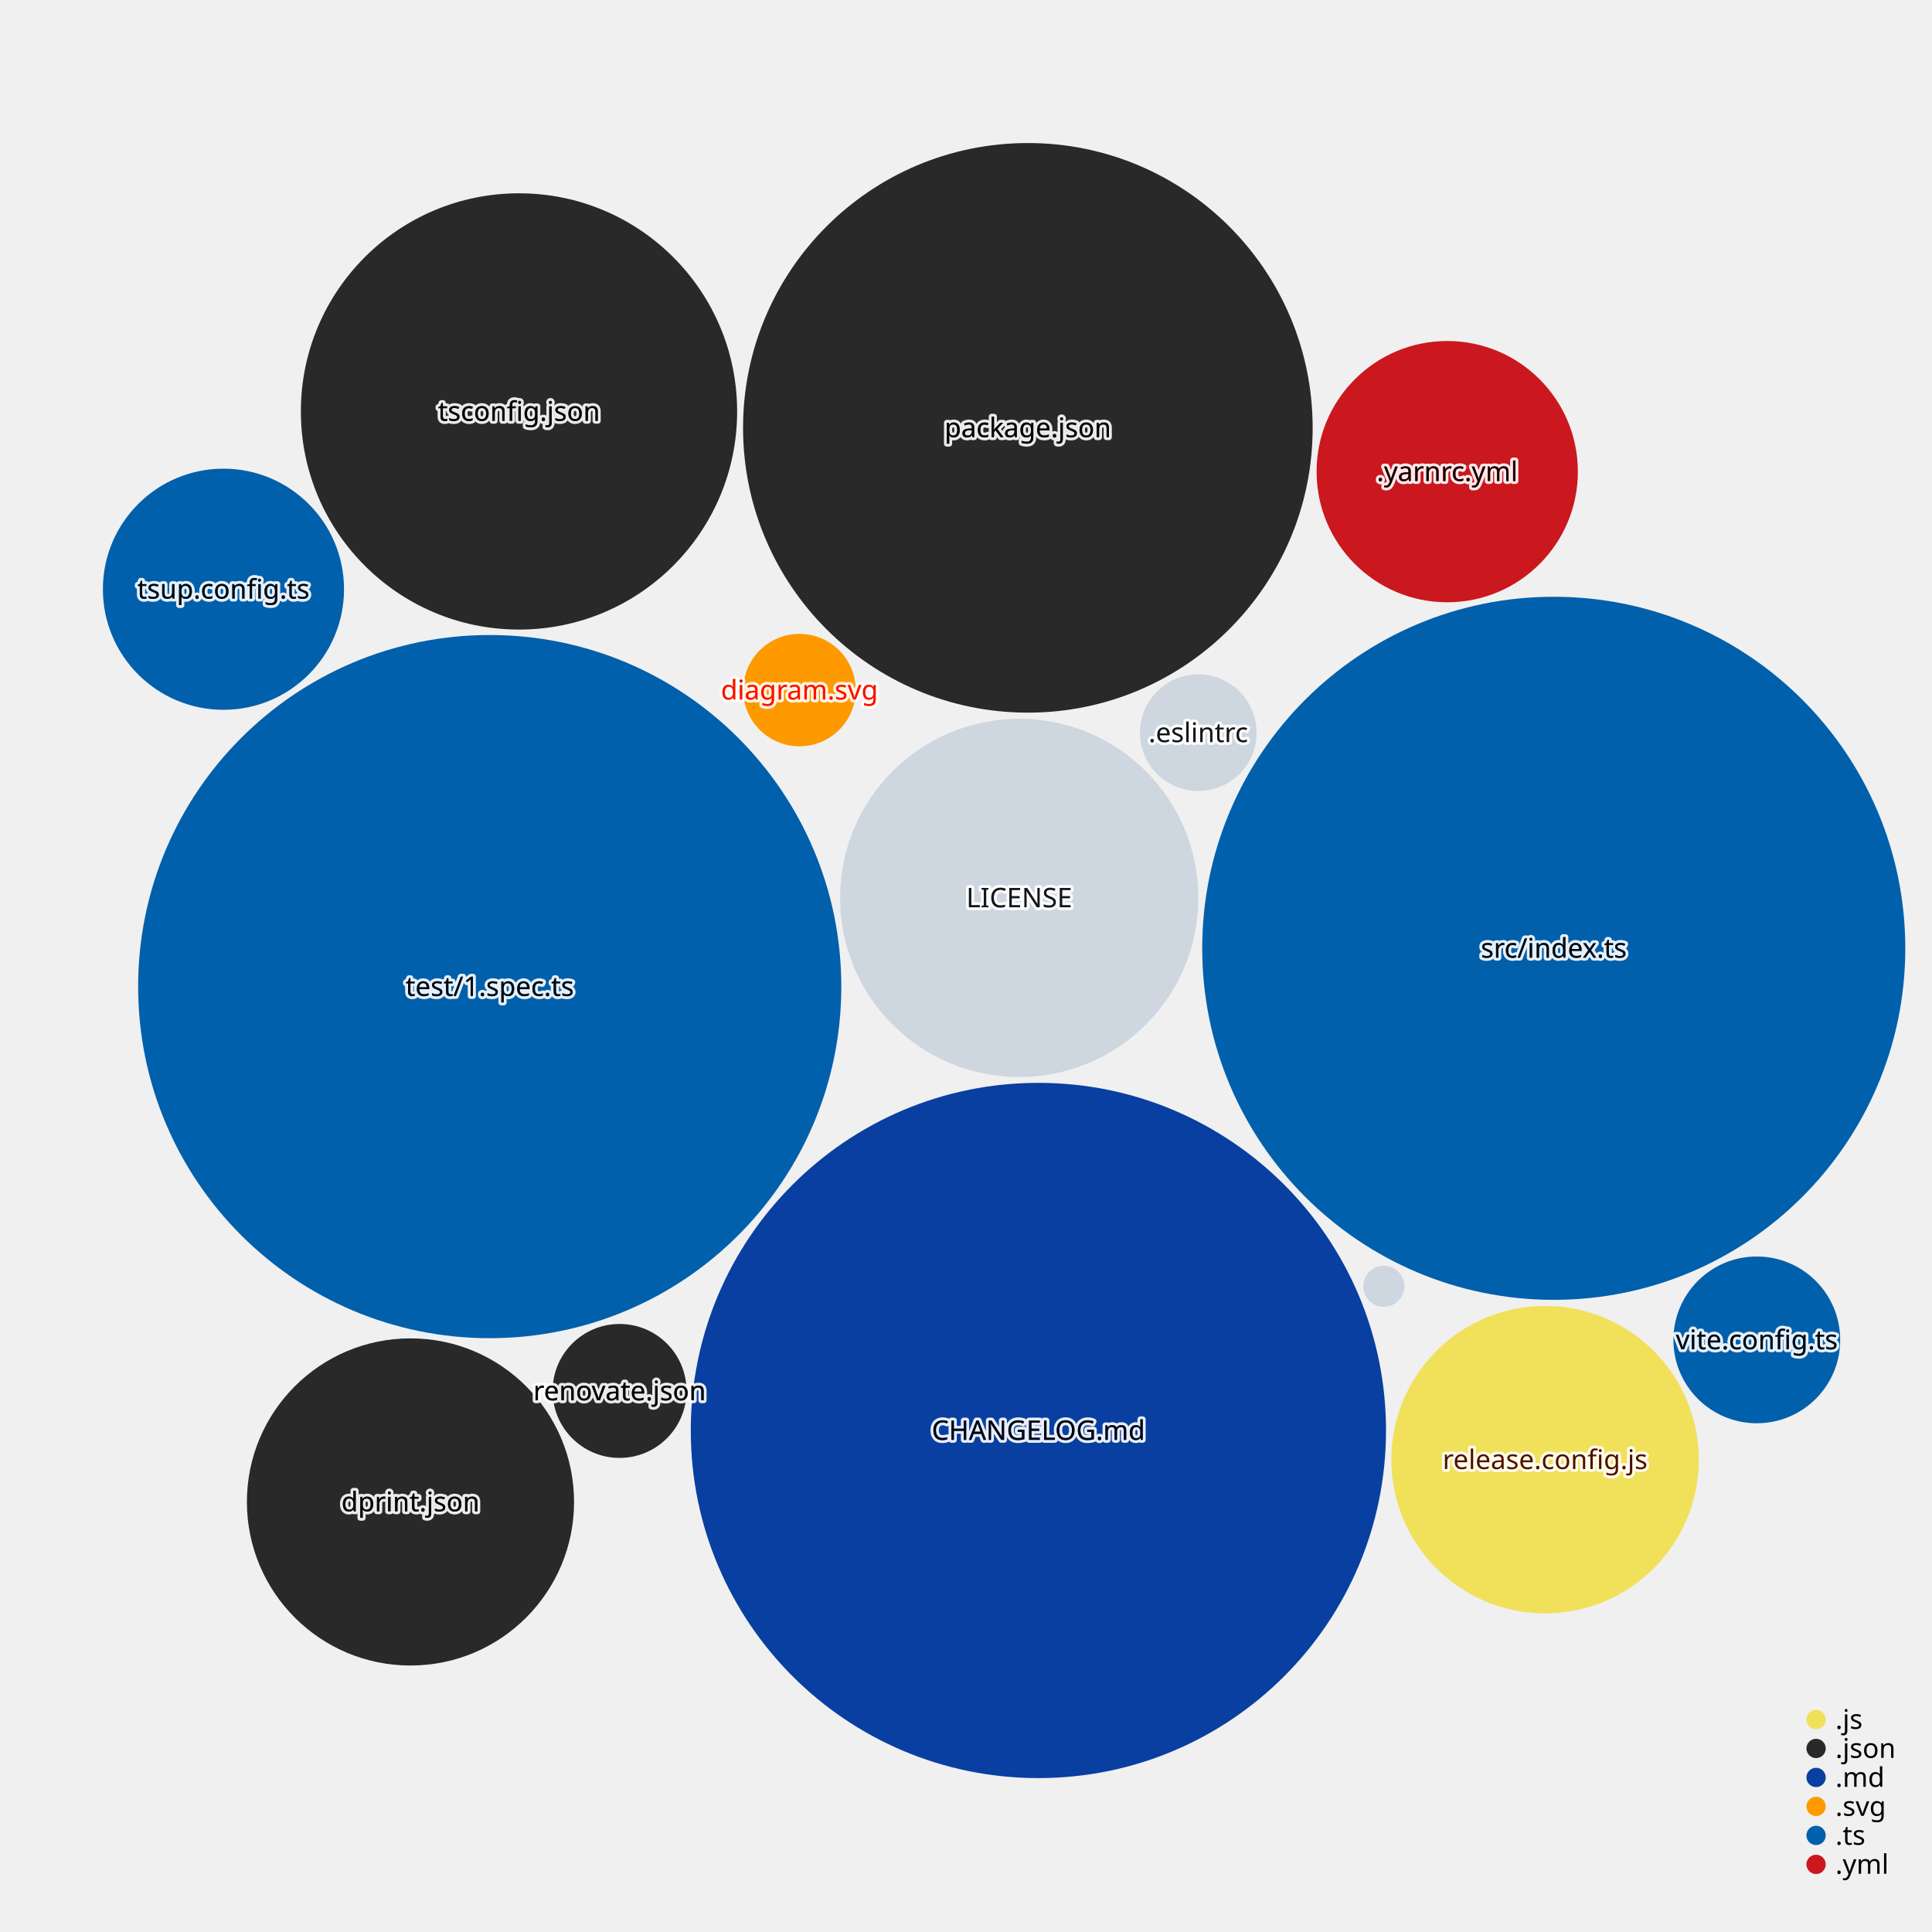
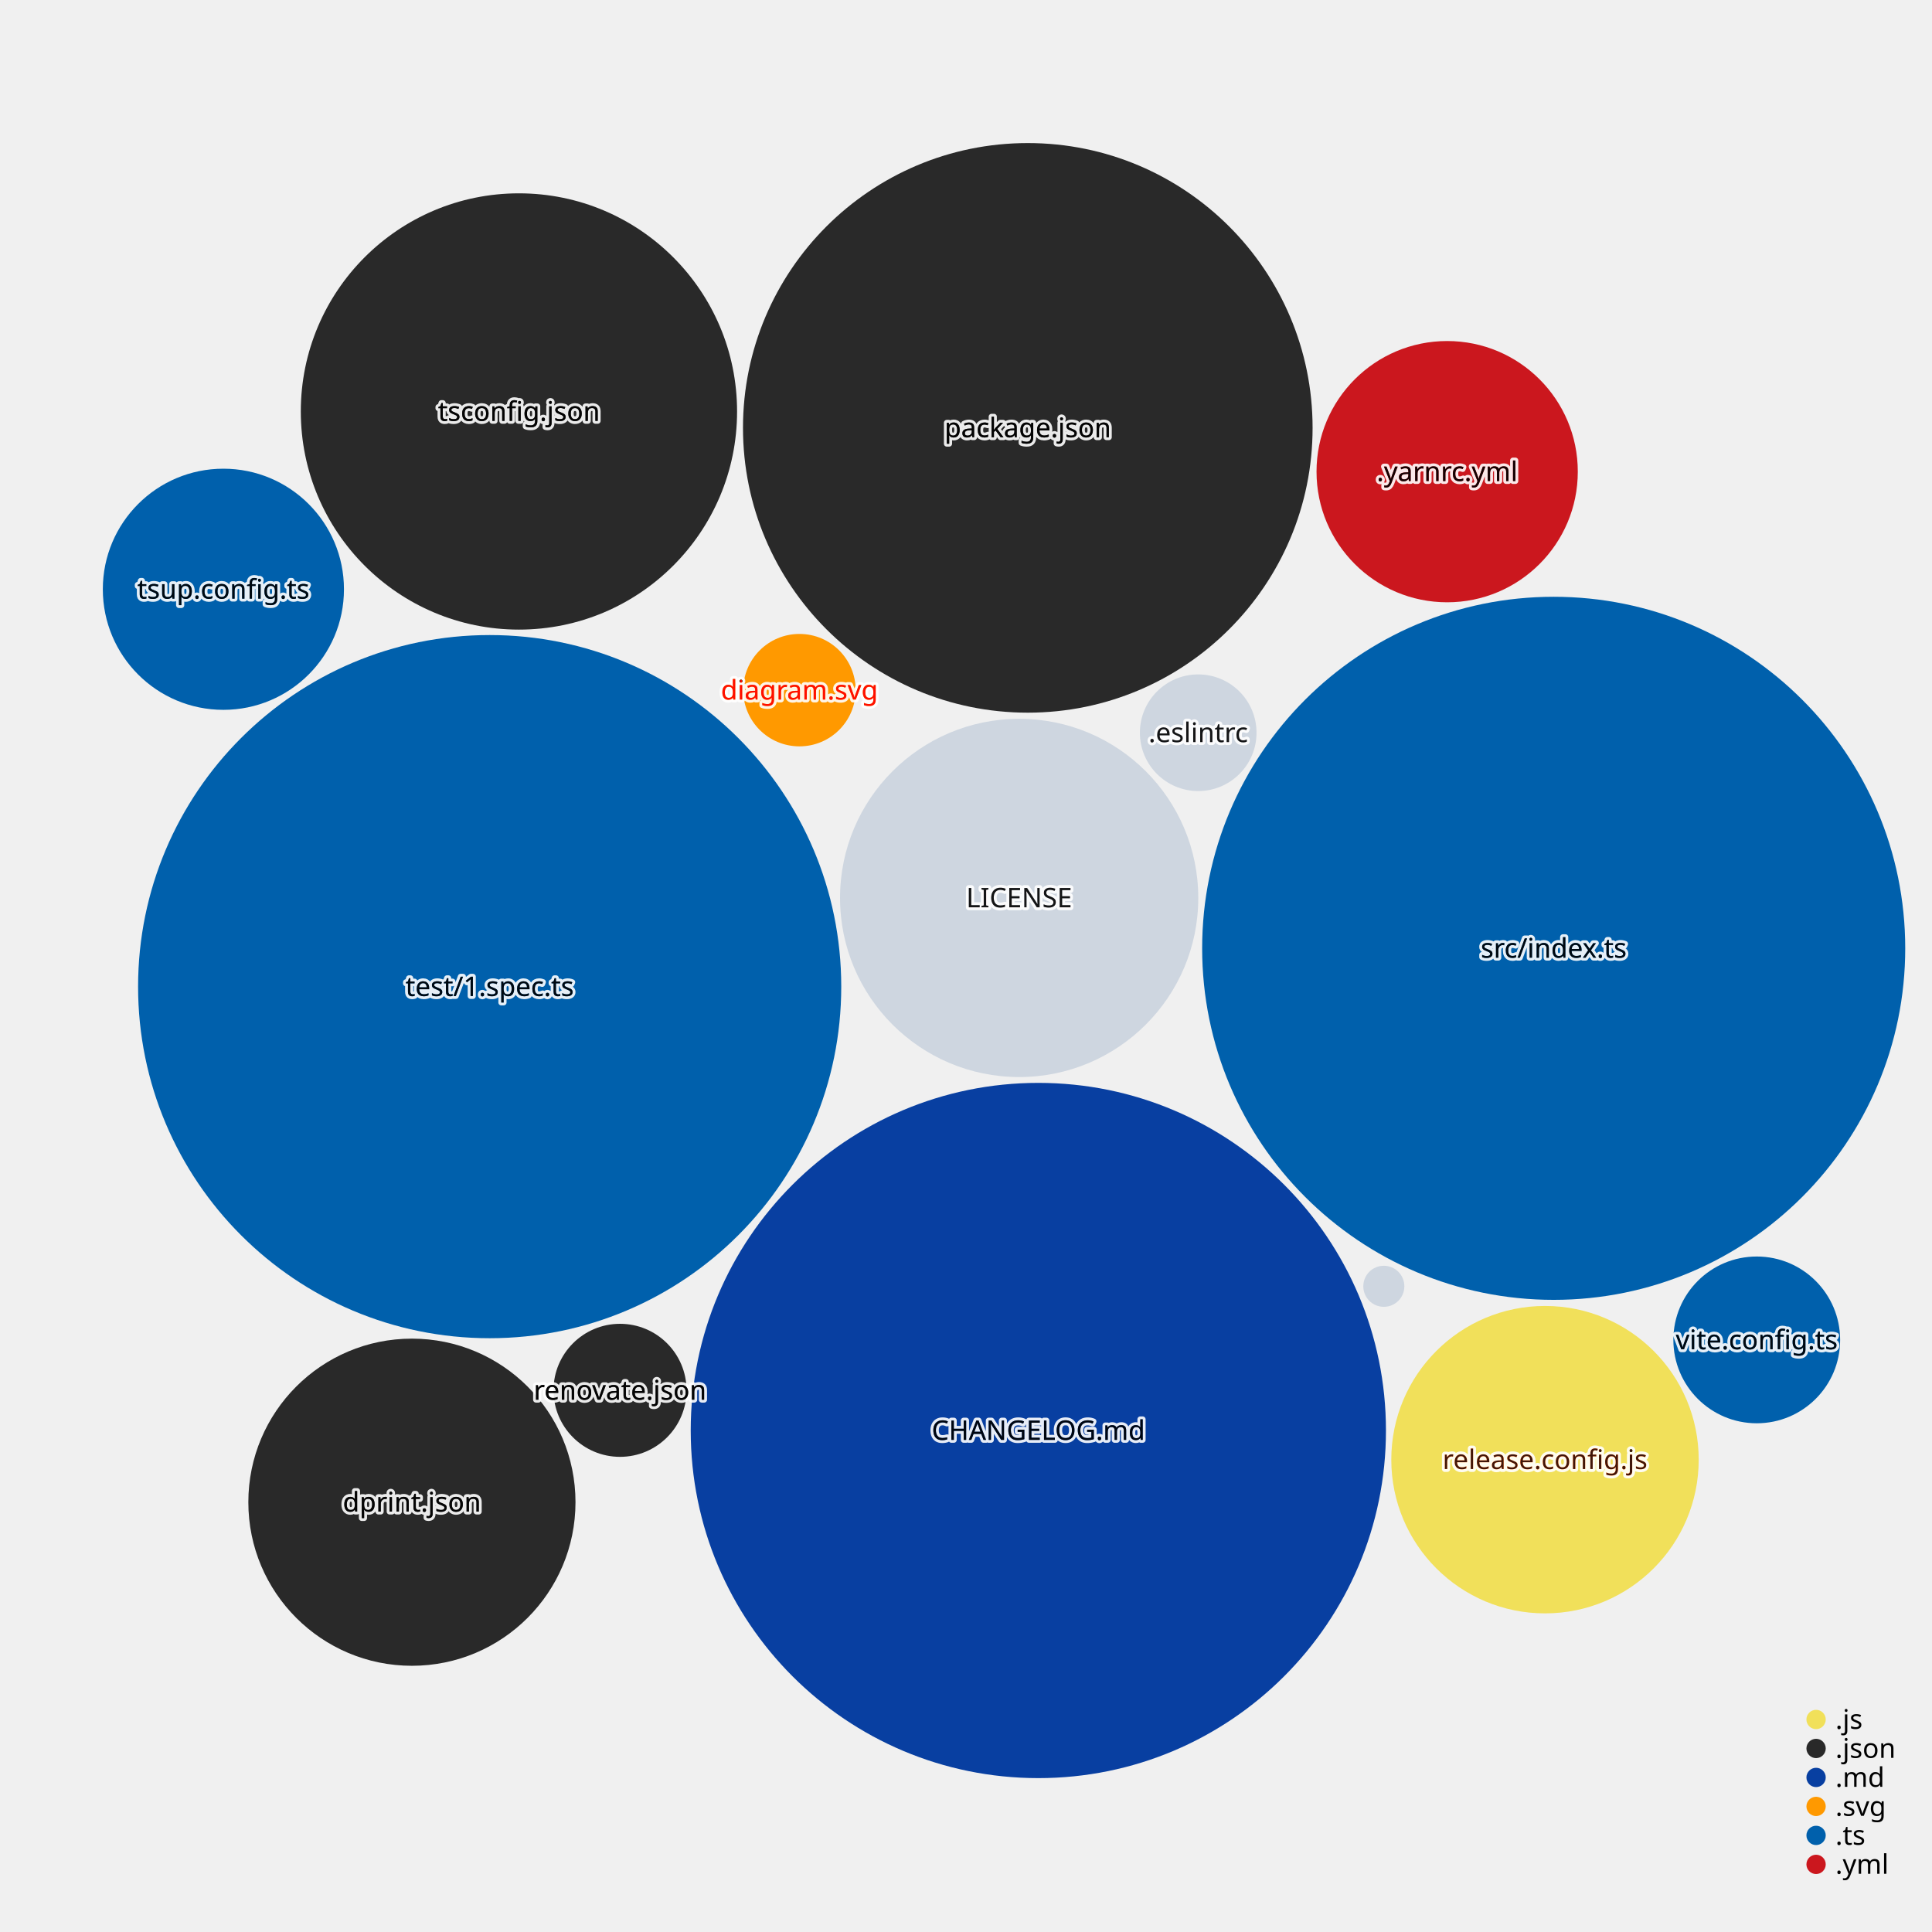
<svg xmlns="http://www.w3.org/2000/svg" width="1000" height="1000" style="background:white;font-family:sans-serif;overflow:visible">
  <defs>
    <filter id="glow" x="-50%" y="-50%" width="200%" height="200%">
      <feGaussianBlur stdDeviation="4" result="coloredBlur" />
      <feMerge>
        <feMergeNode in="coloredBlur" />
        <feMergeNode in="SourceGraphic" />
      </feMerge>
    </filter>
  </defs>
-   <g style="fill:#0060ac;transition:transform 0s ease-out, fill 0.1s ease-out" transform="translate(253.4825, 510.6643)">
+   <g style="fill:#0060ac;transition:transform 0s ease-out, fill 0.1s ease-out" transform="translate(253.4498, 510.6813)">
    <circle style="transition:all 0.5s ease-out" r="181.978" stroke-width="0" stroke="#374151" />
  </g>
-   <g style="fill:#0060ac;transition:transform 0s ease-out, fill 0.1s ease-out" transform="translate(804.2221, 490.8385)">
+   <g style="fill:#0060ac;transition:transform 0s ease-out, fill 0.1s ease-out" transform="translate(804.1893, 490.8471)">
    <circle style="transition:all 0.5s ease-out" r="181.956" stroke-width="0" stroke="#374151" />
  </g>
-   <g style="fill:#083fa1;transition:transform 0s ease-out, fill 0.1s ease-out" transform="translate(537.4696, 740.4131)">
+   <g style="fill:#083fa1;transition:transform 0s ease-out, fill 0.1s ease-out" transform="translate(537.4409, 740.4256)">
    <circle style="transition:all 0.5s ease-out" r="179.928" stroke-width="0" stroke="#374151" />
  </g>
-   <g style="fill:#292929;transition:transform 0s ease-out, fill 0.1s ease-out" transform="translate(532.0155, 221.451)">
+   <g style="fill:#292929;transition:transform 0s ease-out, fill 0.1s ease-out" transform="translate(531.9815, 221.4634)">
    <circle style="transition:all 0.5s ease-out" r="147.413" stroke-width="0" stroke="#374151" />
  </g>
-   <g style="fill:#292929;transition:transform 0s ease-out, fill 0.1s ease-out" transform="translate(268.6356, 212.9592)">
+   <g style="fill:#292929;transition:transform 0s ease-out, fill 0.1s ease-out" transform="translate(268.6016, 212.9763)">
    <circle style="transition:all 0.5s ease-out" r="112.907" stroke-width="0" stroke="#374151" />
  </g>
-   <g style="fill:#CED6E0;transition:transform 0s ease-out, fill 0.1s ease-out" transform="translate(527.5472, 464.7572)">
+   <g style="fill:#CED6E0;transition:transform 0s ease-out, fill 0.1s ease-out" transform="translate(527.5138, 464.7699)">
    <circle style="transition:all 0.5s ease-out" r="92.712" stroke-width="0" stroke="#374151" />
  </g>
-   <g style="fill:#292929;transition:transform 0s ease-out, fill 0.1s ease-out" transform="translate(212.4627, 777.4056)">
+   <g style="fill:#292929;transition:transform 0s ease-out, fill 0.1s ease-out" transform="translate(213.2072, 777.5417)">
    <circle style="transition:all 0.5s ease-out" r="84.666" stroke-width="0" stroke="#374151" />
  </g>
-   <g style="fill:#f1e05a;transition:transform 0s ease-out, fill 0.1s ease-out" transform="translate(799.7198, 755.5133)">
+   <g style="fill:#f1e05a;transition:transform 0s ease-out, fill 0.1s ease-out" transform="translate(799.6912, 755.522)">
    <circle style="transition:all 0.5s ease-out" r="79.559" stroke-width="0" stroke="#374151" />
  </g>
-   <g style="fill:#cb171e;transition:transform 0s ease-out, fill 0.1s ease-out" transform="translate(749.0824, 244.1223)">
+   <g style="fill:#cb171e;transition:transform 0s ease-out, fill 0.1s ease-out" transform="translate(749.0489, 244.131)">
    <circle style="transition:all 0.5s ease-out" r="67.616" stroke-width="0" stroke="#374151" />
  </g>
-   <g style="fill:#0060ac;transition:transform 0s ease-out, fill 0.1s ease-out" transform="translate(115.6611, 304.989)">
+   <g style="fill:#0060ac;transition:transform 0s ease-out, fill 0.1s ease-out" transform="translate(115.6276, 305.0067)">
    <circle style="transition:all 0.5s ease-out" r="62.406" stroke-width="0" stroke="#374151" />
  </g>
-   <g style="fill:#0060ac;transition:transform 0s ease-out, fill 0.1s ease-out" transform="translate(909.3194, 693.5205)">
+   <g style="fill:#0060ac;transition:transform 0s ease-out, fill 0.1s ease-out" transform="translate(909.2899, 693.5274)">
    <circle style="transition:all 0.5s ease-out" r="43.158" stroke-width="0" stroke="#374151" />
  </g>
-   <g style="fill:#292929;transition:transform 0s ease-out, fill 0.1s ease-out" transform="translate(320.6828, 719.9485)">
-     <circle style="transition:all 0.5s ease-out" r="34.662" stroke-width="0" stroke="#374151" />
+   <g style="fill:#292929;transition:transform 0s ease-out, fill 0.1s ease-out" transform="translate(320.9208, 719.6319)">
+     <circle style="transition:all 0.5s ease-out" r="34.428" stroke-width="0" stroke="#374151" />
  </g>
-   <g style="fill:#CED6E0;transition:transform 0s ease-out, fill 0.1s ease-out" transform="translate(620.224, 379.2502)">
+   <g style="fill:#CED6E0;transition:transform 0s ease-out, fill 0.1s ease-out" transform="translate(620.1902, 379.2623)">
    <circle style="transition:all 0.5s ease-out" r="30.185" stroke-width="0" stroke="#374151" />
  </g>
-   <g style="fill:#ff9900;transition:transform 0s ease-out, fill 0.1s ease-out" transform="translate(413.8092, 357.1955)">
+   <g style="fill:#ff9900;transition:transform 0s ease-out, fill 0.1s ease-out" transform="translate(413.7874, 357.2183)">
    <circle style="transition:all 0.5s ease-out" r="29.097" stroke-width="0" stroke="#374151" />
  </g>
-   <g style="fill:#CED6E0;transition:transform 0s ease-out, fill 0.1s ease-out" transform="translate(716.2965, 665.7752)">
+   <g style="fill:#CED6E0;transition:transform 0s ease-out, fill 0.1s ease-out" transform="translate(716.2666, 665.7851)">
    <circle style="transition:all 0.5s ease-out" r="10.625" stroke-width="0" stroke="#374151" />
  </g>
-   <g style="fill:#0060ac;transition:transform 0s ease-out" transform="translate(253.4825, 510.6643)">
+   <g style="fill:#0060ac;transition:transform 0s ease-out" transform="translate(253.4498, 510.6813)">
    <text style="pointer-events:none;opacity:0.9;font-size:14px;font-weight:500;transition:all 0.5s ease-out" fill="#4B5563" text-anchor="middle" dominant-baseline="middle" stroke="white" stroke-width="3" stroke-linejoin="round">test/1.spec.ts</text>
    <text style="pointer-events:none;opacity:1;font-size:14px;font-weight:500;transition:all 0.5s ease-out" text-anchor="middle" dominant-baseline="middle">test/1.spec.ts</text>
    <text style="pointer-events:none;opacity:0.9;font-size:14px;font-weight:500;mix-blend-mode:color-burn;transition:all 0.5s ease-out" fill="#110101" text-anchor="middle" dominant-baseline="middle">test/1.spec.ts</text>
  </g>
-   <g style="fill:#0060ac;transition:transform 0s ease-out" transform="translate(804.2221, 490.8385)">
+   <g style="fill:#0060ac;transition:transform 0s ease-out" transform="translate(804.1893, 490.8471)">
    <text style="pointer-events:none;opacity:0.9;font-size:14px;font-weight:500;transition:all 0.5s ease-out" fill="#4B5563" text-anchor="middle" dominant-baseline="middle" stroke="white" stroke-width="3" stroke-linejoin="round">src/index.ts</text>
    <text style="pointer-events:none;opacity:1;font-size:14px;font-weight:500;transition:all 0.5s ease-out" text-anchor="middle" dominant-baseline="middle">src/index.ts</text>
    <text style="pointer-events:none;opacity:0.9;font-size:14px;font-weight:500;mix-blend-mode:color-burn;transition:all 0.5s ease-out" fill="#110101" text-anchor="middle" dominant-baseline="middle">src/index.ts</text>
  </g>
-   <g style="fill:#083fa1;transition:transform 0s ease-out" transform="translate(537.4696, 740.4131)">
+   <g style="fill:#083fa1;transition:transform 0s ease-out" transform="translate(537.4409, 740.4256)">
    <text style="pointer-events:none;opacity:0.9;font-size:14px;font-weight:500;transition:all 0.5s ease-out" fill="#4B5563" text-anchor="middle" dominant-baseline="middle" stroke="white" stroke-width="3" stroke-linejoin="round">CHANGELOG.md</text>
    <text style="pointer-events:none;opacity:1;font-size:14px;font-weight:500;transition:all 0.5s ease-out" text-anchor="middle" dominant-baseline="middle">CHANGELOG.md</text>
    <text style="pointer-events:none;opacity:0.9;font-size:14px;font-weight:500;mix-blend-mode:color-burn;transition:all 0.5s ease-out" fill="#110101" text-anchor="middle" dominant-baseline="middle">CHANGELOG.md</text>
  </g>
-   <g style="fill:#292929;transition:transform 0s ease-out" transform="translate(532.0155, 221.451)">
+   <g style="fill:#292929;transition:transform 0s ease-out" transform="translate(531.9815, 221.4634)">
    <text style="pointer-events:none;opacity:0.9;font-size:14px;font-weight:500;transition:all 0.5s ease-out" fill="#4B5563" text-anchor="middle" dominant-baseline="middle" stroke="white" stroke-width="3" stroke-linejoin="round">package.json</text>
    <text style="pointer-events:none;opacity:1;font-size:14px;font-weight:500;transition:all 0.5s ease-out" text-anchor="middle" dominant-baseline="middle">package.json</text>
    <text style="pointer-events:none;opacity:0.9;font-size:14px;font-weight:500;mix-blend-mode:color-burn;transition:all 0.5s ease-out" fill="#110101" text-anchor="middle" dominant-baseline="middle">package.json</text>
  </g>
-   <g style="fill:#292929;transition:transform 0s ease-out" transform="translate(268.6356, 212.9592)">
+   <g style="fill:#292929;transition:transform 0s ease-out" transform="translate(268.6016, 212.9763)">
    <text style="pointer-events:none;opacity:0.9;font-size:14px;font-weight:500;transition:all 0.5s ease-out" fill="#4B5563" text-anchor="middle" dominant-baseline="middle" stroke="white" stroke-width="3" stroke-linejoin="round">tsconfig.json</text>
    <text style="pointer-events:none;opacity:1;font-size:14px;font-weight:500;transition:all 0.5s ease-out" text-anchor="middle" dominant-baseline="middle">tsconfig.json</text>
    <text style="pointer-events:none;opacity:0.9;font-size:14px;font-weight:500;mix-blend-mode:color-burn;transition:all 0.5s ease-out" fill="#110101" text-anchor="middle" dominant-baseline="middle">tsconfig.json</text>
  </g>
-   <g style="fill:#CED6E0;transition:transform 0s ease-out" transform="translate(527.5472, 464.7572)">
+   <g style="fill:#CED6E0;transition:transform 0s ease-out" transform="translate(527.5138, 464.7699)">
    <text style="pointer-events:none;opacity:0.9;font-size:14px;font-weight:500;transition:all 0.5s ease-out" fill="#4B5563" text-anchor="middle" dominant-baseline="middle" stroke="white" stroke-width="3" stroke-linejoin="round">LICENSE</text>
    <text style="pointer-events:none;opacity:1;font-size:14px;font-weight:500;transition:all 0.5s ease-out" text-anchor="middle" dominant-baseline="middle">LICENSE</text>
    <text style="pointer-events:none;opacity:0.9;font-size:14px;font-weight:500;mix-blend-mode:color-burn;transition:all 0.5s ease-out" fill="#110101" text-anchor="middle" dominant-baseline="middle">LICENSE</text>
  </g>
-   <g style="fill:#292929;transition:transform 0s ease-out" transform="translate(212.4627, 777.4056)">
+   <g style="fill:#292929;transition:transform 0s ease-out" transform="translate(213.2072, 777.5417)">
    <text style="pointer-events:none;opacity:0.9;font-size:14px;font-weight:500;transition:all 0.5s ease-out" fill="#4B5563" text-anchor="middle" dominant-baseline="middle" stroke="white" stroke-width="3" stroke-linejoin="round">dprint.json</text>
    <text style="pointer-events:none;opacity:1;font-size:14px;font-weight:500;transition:all 0.5s ease-out" text-anchor="middle" dominant-baseline="middle">dprint.json</text>
    <text style="pointer-events:none;opacity:0.9;font-size:14px;font-weight:500;mix-blend-mode:color-burn;transition:all 0.5s ease-out" fill="#110101" text-anchor="middle" dominant-baseline="middle">dprint.json</text>
  </g>
-   <g style="fill:#f1e05a;transition:transform 0s ease-out" transform="translate(799.7198, 755.5133)">
+   <g style="fill:#f1e05a;transition:transform 0s ease-out" transform="translate(799.6912, 755.522)">
    <text style="pointer-events:none;opacity:0.9;font-size:14px;font-weight:500;transition:all 0.5s ease-out" fill="#4B5563" text-anchor="middle" dominant-baseline="middle" stroke="white" stroke-width="3" stroke-linejoin="round">release.config.js</text>
    <text style="pointer-events:none;opacity:1;font-size:14px;font-weight:500;transition:all 0.5s ease-out" text-anchor="middle" dominant-baseline="middle">release.config.js</text>
    <text style="pointer-events:none;opacity:0.9;font-size:14px;font-weight:500;mix-blend-mode:color-burn;transition:all 0.5s ease-out" fill="#110101" text-anchor="middle" dominant-baseline="middle">release.config.js</text>
  </g>
-   <g style="fill:#cb171e;transition:transform 0s ease-out" transform="translate(749.0824, 244.1223)">
+   <g style="fill:#cb171e;transition:transform 0s ease-out" transform="translate(749.0489, 244.131)">
    <text style="pointer-events:none;opacity:0.9;font-size:14px;font-weight:500;transition:all 0.5s ease-out" fill="#4B5563" text-anchor="middle" dominant-baseline="middle" stroke="white" stroke-width="3" stroke-linejoin="round">.yarnrc.yml</text>
    <text style="pointer-events:none;opacity:1;font-size:14px;font-weight:500;transition:all 0.5s ease-out" text-anchor="middle" dominant-baseline="middle">.yarnrc.yml</text>
    <text style="pointer-events:none;opacity:0.9;font-size:14px;font-weight:500;mix-blend-mode:color-burn;transition:all 0.5s ease-out" fill="#110101" text-anchor="middle" dominant-baseline="middle">.yarnrc.yml</text>
  </g>
-   <g style="fill:#0060ac;transition:transform 0s ease-out" transform="translate(115.6611, 304.989)">
+   <g style="fill:#0060ac;transition:transform 0s ease-out" transform="translate(115.6276, 305.0067)">
    <text style="pointer-events:none;opacity:0.9;font-size:14px;font-weight:500;transition:all 0.5s ease-out" fill="#4B5563" text-anchor="middle" dominant-baseline="middle" stroke="white" stroke-width="3" stroke-linejoin="round">tsup.config.ts</text>
    <text style="pointer-events:none;opacity:1;font-size:14px;font-weight:500;transition:all 0.5s ease-out" text-anchor="middle" dominant-baseline="middle">tsup.config.ts</text>
    <text style="pointer-events:none;opacity:0.9;font-size:14px;font-weight:500;mix-blend-mode:color-burn;transition:all 0.5s ease-out" fill="#110101" text-anchor="middle" dominant-baseline="middle">tsup.config.ts</text>
  </g>
-   <g style="fill:#0060ac;transition:transform 0s ease-out" transform="translate(909.3194, 693.5205)">
+   <g style="fill:#0060ac;transition:transform 0s ease-out" transform="translate(909.2899, 693.5274)">
    <text style="pointer-events:none;opacity:0.9;font-size:14px;font-weight:500;transition:all 0.5s ease-out" fill="#4B5563" text-anchor="middle" dominant-baseline="middle" stroke="white" stroke-width="3" stroke-linejoin="round">vite.config.ts</text>
    <text style="pointer-events:none;opacity:1;font-size:14px;font-weight:500;transition:all 0.5s ease-out" text-anchor="middle" dominant-baseline="middle">vite.config.ts</text>
    <text style="pointer-events:none;opacity:0.9;font-size:14px;font-weight:500;mix-blend-mode:color-burn;transition:all 0.5s ease-out" fill="#110101" text-anchor="middle" dominant-baseline="middle">vite.config.ts</text>
  </g>
-   <g style="fill:#292929;transition:transform 0s ease-out" transform="translate(320.6828, 719.9485)">
+   <g style="fill:#292929;transition:transform 0s ease-out" transform="translate(320.9208, 719.6319)">
    <text style="pointer-events:none;opacity:0.9;font-size:14px;font-weight:500;transition:all 0.5s ease-out" fill="#4B5563" text-anchor="middle" dominant-baseline="middle" stroke="white" stroke-width="3" stroke-linejoin="round">renovate.json</text>
    <text style="pointer-events:none;opacity:1;font-size:14px;font-weight:500;transition:all 0.5s ease-out" text-anchor="middle" dominant-baseline="middle">renovate.json</text>
    <text style="pointer-events:none;opacity:0.9;font-size:14px;font-weight:500;mix-blend-mode:color-burn;transition:all 0.5s ease-out" fill="#110101" text-anchor="middle" dominant-baseline="middle">renovate.json</text>
  </g>
-   <g style="fill:#CED6E0;transition:transform 0s ease-out" transform="translate(620.224, 379.2502)">
+   <g style="fill:#CED6E0;transition:transform 0s ease-out" transform="translate(620.1902, 379.2623)">
    <text style="pointer-events:none;opacity:0.9;font-size:14px;font-weight:500;transition:all 0.5s ease-out" fill="#4B5563" text-anchor="middle" dominant-baseline="middle" stroke="white" stroke-width="3" stroke-linejoin="round">.eslintrc</text>
    <text style="pointer-events:none;opacity:1;font-size:14px;font-weight:500;transition:all 0.5s ease-out" text-anchor="middle" dominant-baseline="middle">.eslintrc</text>
    <text style="pointer-events:none;opacity:0.9;font-size:14px;font-weight:500;mix-blend-mode:color-burn;transition:all 0.5s ease-out" fill="#110101" text-anchor="middle" dominant-baseline="middle">.eslintrc</text>
  </g>
-   <g style="fill:#ff9900;transition:transform 0s ease-out" transform="translate(413.8092, 357.1955)">
+   <g style="fill:#ff9900;transition:transform 0s ease-out" transform="translate(413.7874, 357.2183)">
    <text style="pointer-events:none;opacity:0.9;font-size:14px;font-weight:500;transition:all 0.5s ease-out" fill="#4B5563" text-anchor="middle" dominant-baseline="middle" stroke="white" stroke-width="3" stroke-linejoin="round">diagram.svg</text>
    <text style="pointer-events:none;opacity:1;font-size:14px;font-weight:500;transition:all 0.5s ease-out" text-anchor="middle" dominant-baseline="middle">diagram.svg</text>
    <text style="pointer-events:none;opacity:0.9;font-size:14px;font-weight:500;mix-blend-mode:color-burn;transition:all 0.5s ease-out" fill="#110101" text-anchor="middle" dominant-baseline="middle">diagram.svg</text>
  </g>
  <g transform="translate(940, 890)">
    <g transform="translate(0, 0)">
      <circle r="5" fill="#f1e05a" />
      <text x="10" style="font-size:14px;font-weight:300" dominant-baseline="middle">.js</text>
    </g>
    <g transform="translate(0, 15)">
      <circle r="5" fill="#292929" />
      <text x="10" style="font-size:14px;font-weight:300" dominant-baseline="middle">.json</text>
    </g>
    <g transform="translate(0, 30)">
      <circle r="5" fill="#083fa1" />
      <text x="10" style="font-size:14px;font-weight:300" dominant-baseline="middle">.md</text>
    </g>
    <g transform="translate(0, 45)">
      <circle r="5" fill="#ff9900" />
      <text x="10" style="font-size:14px;font-weight:300" dominant-baseline="middle">.svg</text>
    </g>
    <g transform="translate(0, 60)">
      <circle r="5" fill="#0060ac" />
      <text x="10" style="font-size:14px;font-weight:300" dominant-baseline="middle">.ts</text>
    </g>
    <g transform="translate(0, 75)">
      <circle r="5" fill="#cb171e" />
      <text x="10" style="font-size:14px;font-weight:300" dominant-baseline="middle">.yml</text>
    </g>
    <g fill="#9CA3AF" style="font-weight:300;font-style:italic;font-size:12px">each dot sized by file size</g>
  </g>
</svg>
